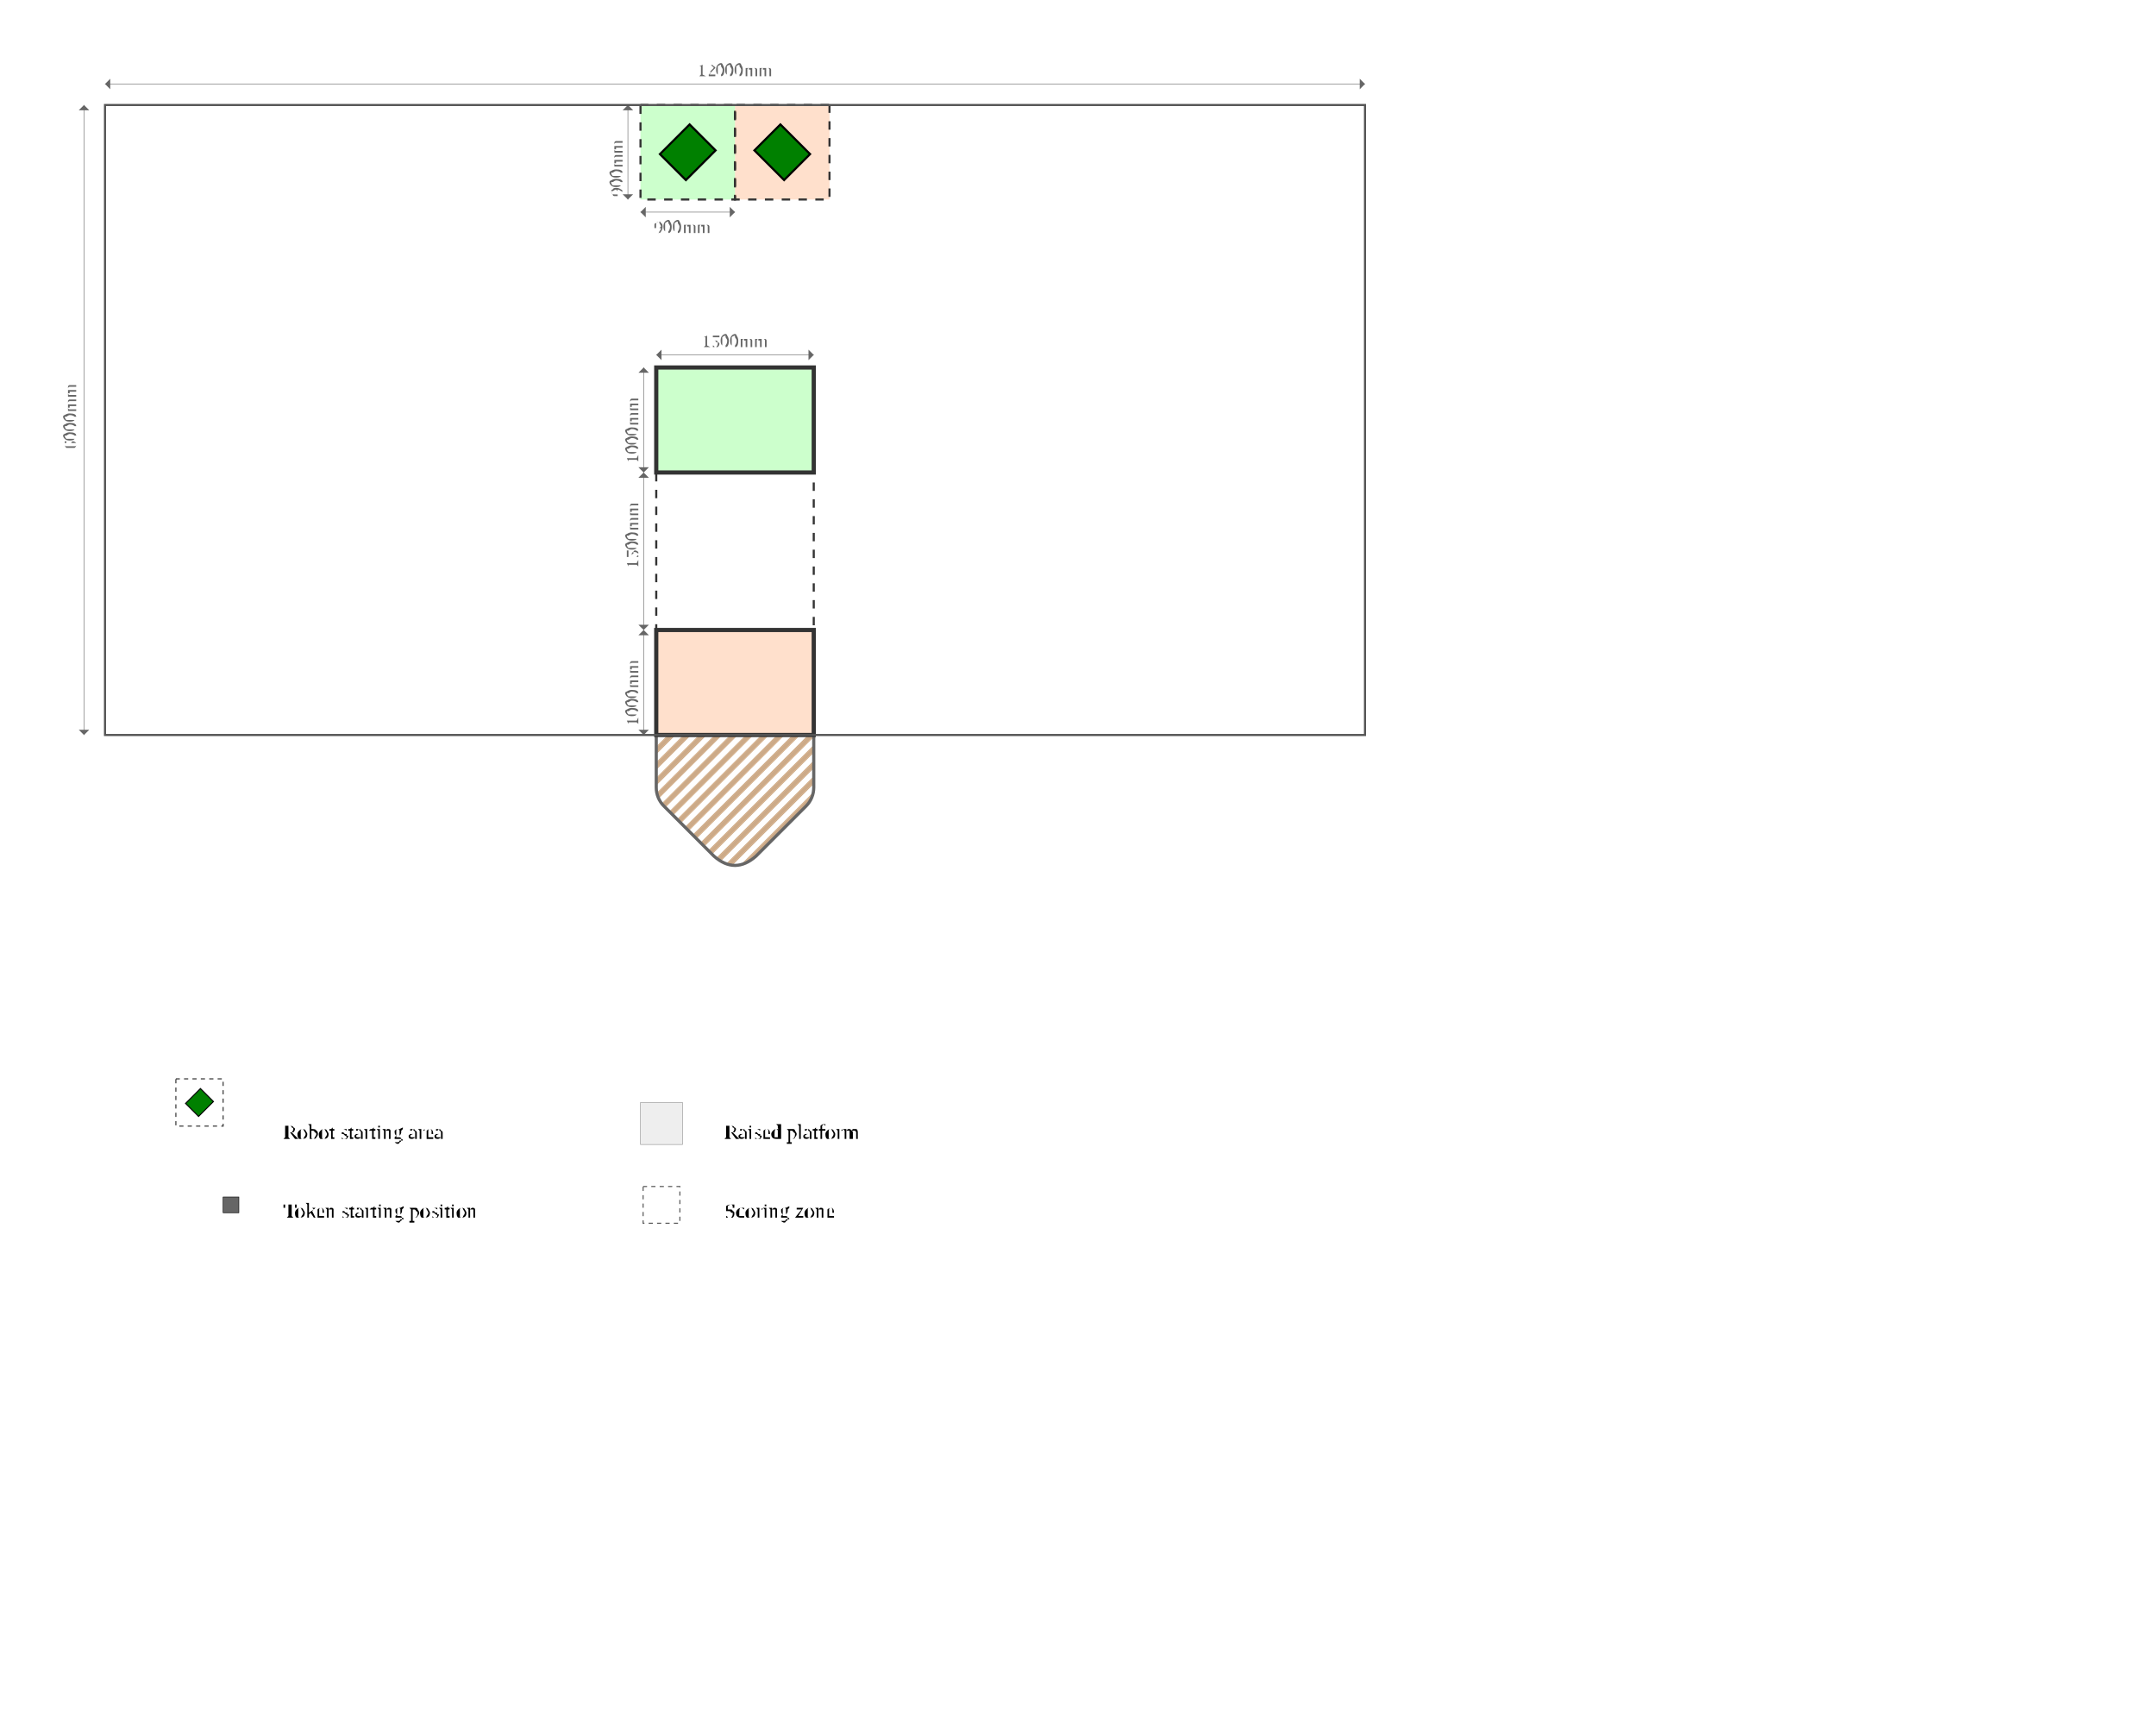
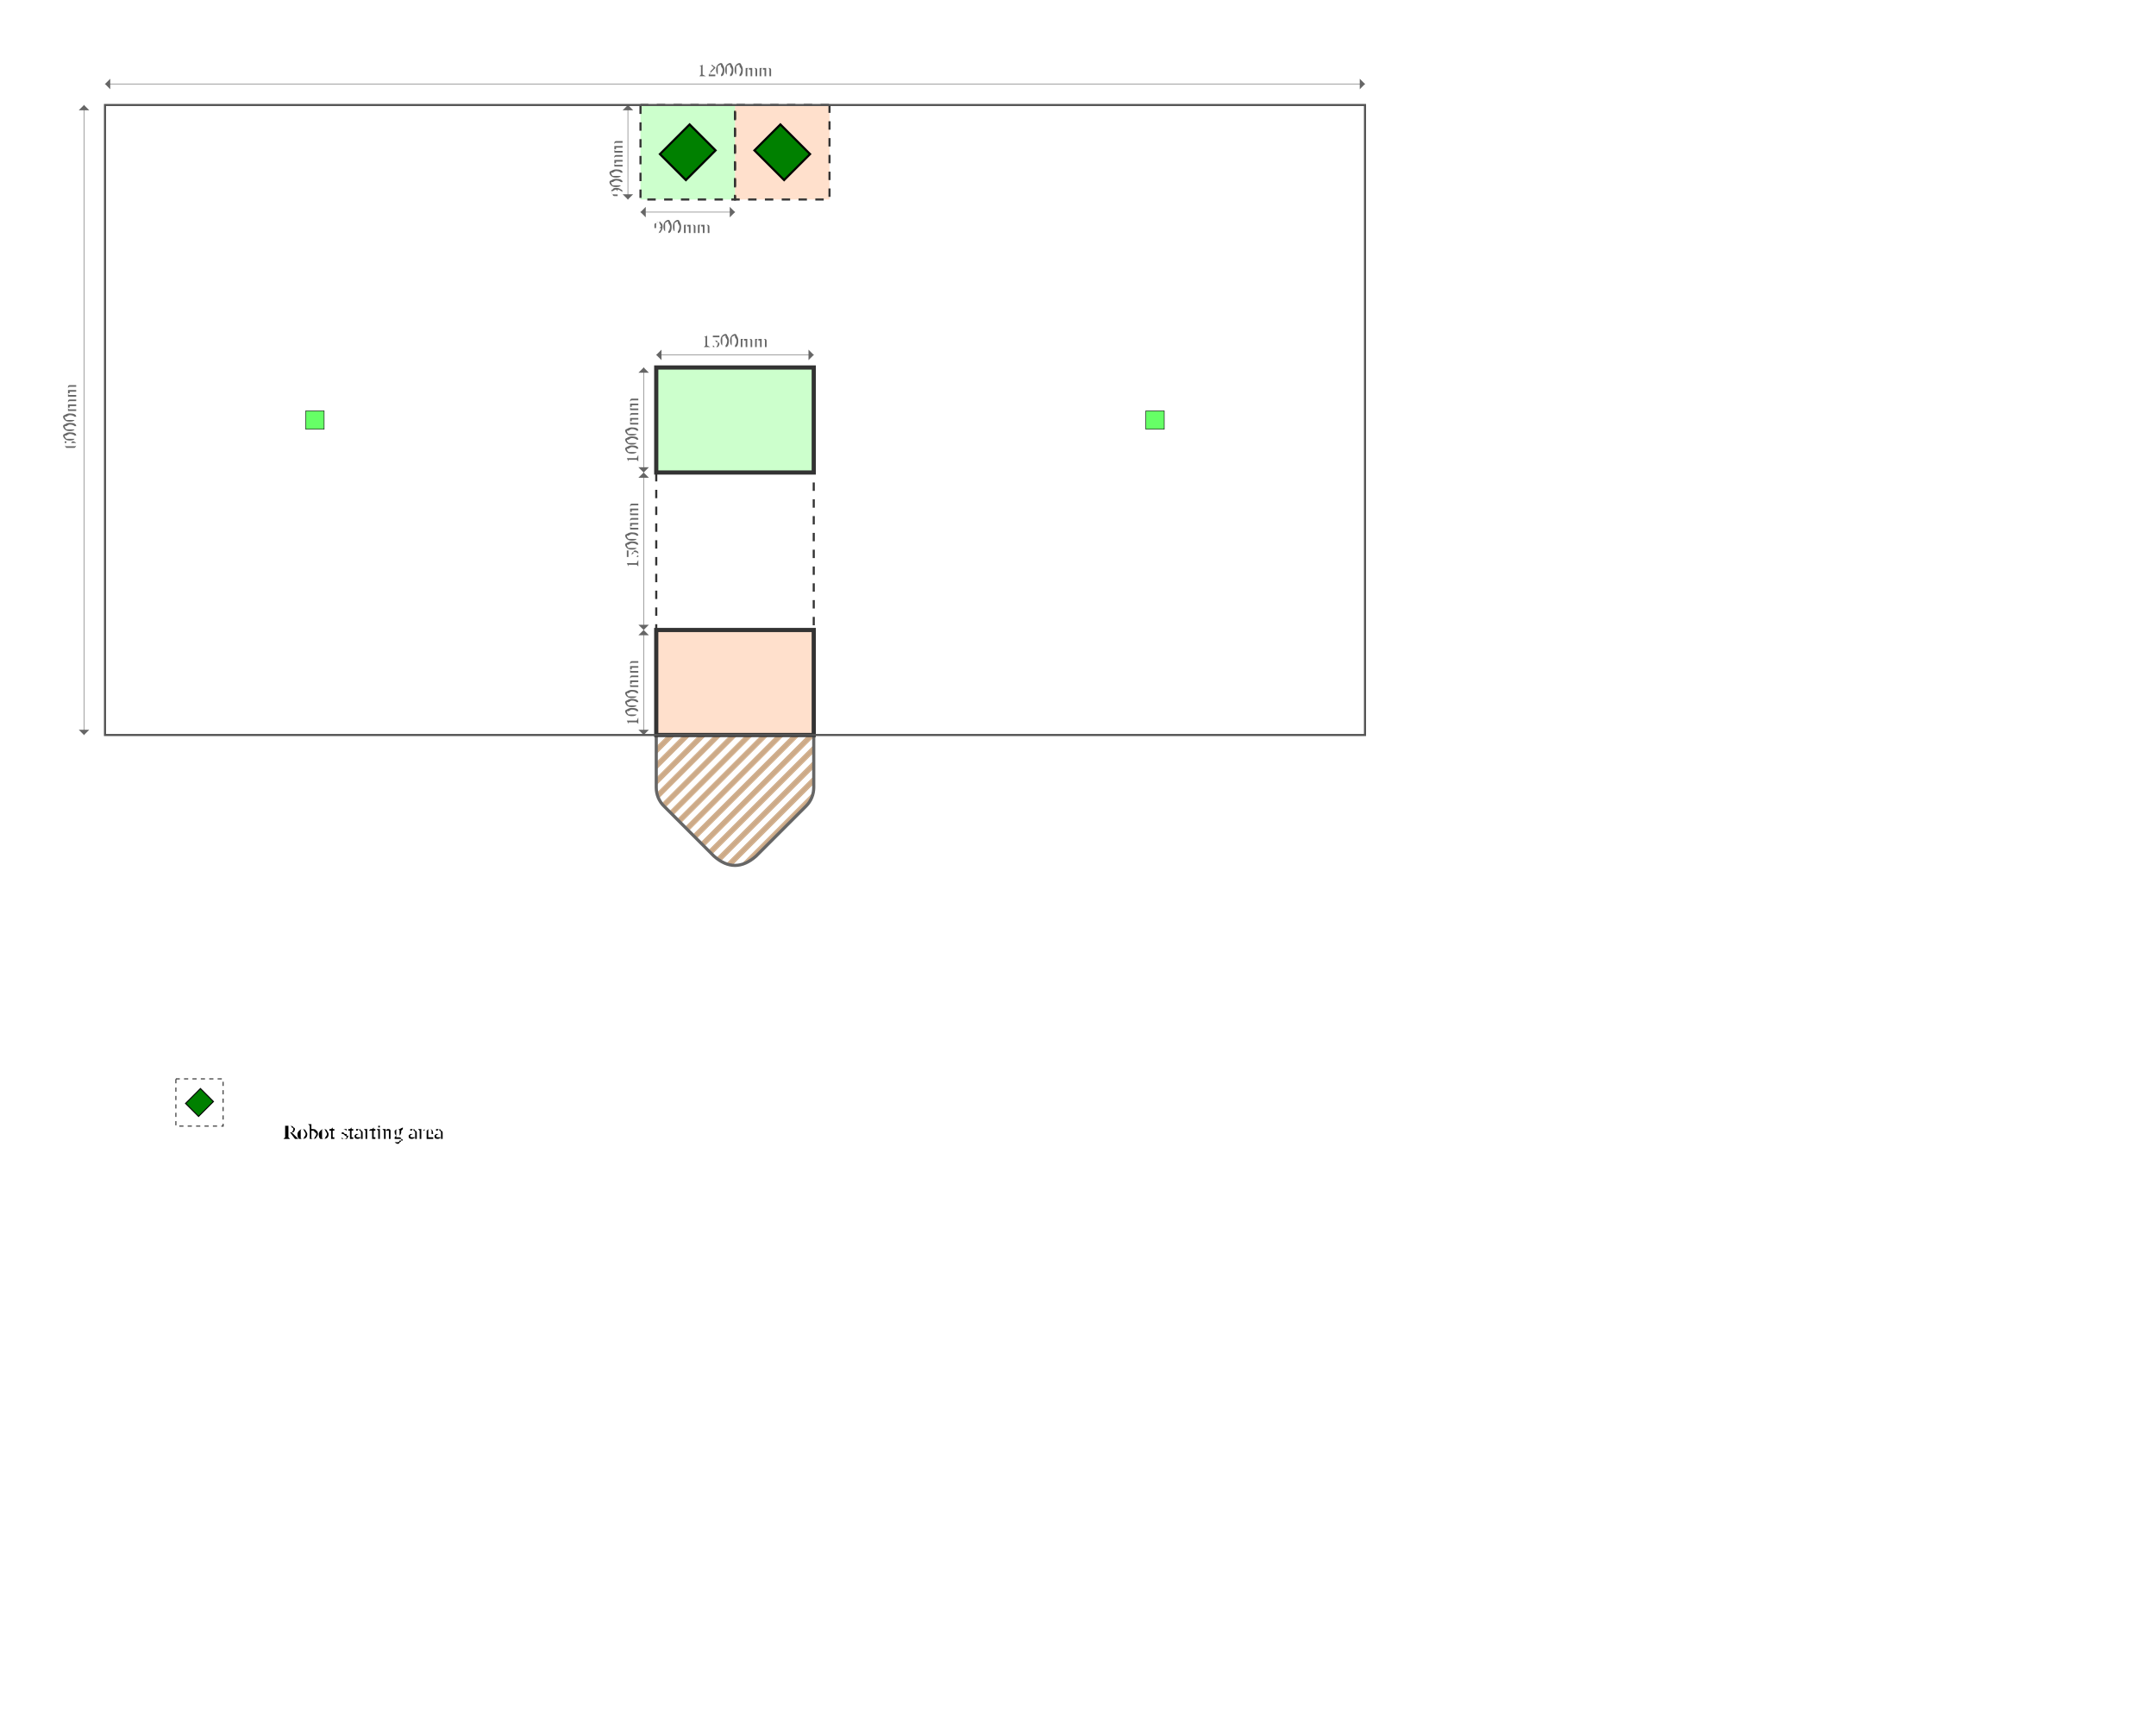
<svg xmlns="http://www.w3.org/2000/svg" xmlns:xlink="http://www.w3.org/1999/xlink" version="1.1" baseProfile="full" width="1540" height="1240">
  <style type="text/css">
    
- 
      .arena-wall {
          fill: none;
          stroke: #555;
          stroke-width: .02;
      }

      .platform {
          fill: #eee;
          stroke: #777;
          stroke-width: .02;
      }

      #robot {
          fill: green;
          fill-opacity: 1;
          stroke: black;
          stroke-width: 0.02;
      }

      .corner {
          fill-opacity: 0.2;
      }
      .corner-0 {
          fill: #00ff00;
      }
      .corner-1 {
          fill: #ff6600;
      }
-       .corner-2 {
-           fill: #ff00ff;
-       }
-       .corner-3 {
-           fill: #ffff00;
-       }

-       #token {
+       .container {
          fill-opacity: 0.6;
          stroke: black;
          stroke-width: 0.005;
      }

      .starting-area {
          stroke: #333;
          stroke-width: 0.02;
          /*stroke-dasharray: 0.141, 0.141;*/
          stroke-dasharray: 0.08 0.08;
          stroke-dashoffset: -50%;
      }

      .docking-area {
          fill: none;
          stroke: #333;
          stroke-width: 0.02;
          stroke-dasharray: 0.08 0.08;
          stroke-dashoffset: -50%;
      }

      .raised-area {
          fill-opacity: 0.2;
          stroke: #333;
          stroke-width: 0.04;
      }

      .prow {
          fill: url(#diagonal-hatch);
          stroke: #666;
          stroke-width: 0.03;
          stroke-linejoin: round;
-       }
- 
-       .scoring-zone {
-           stroke: #555;
-           stroke-width: 0.02;
-           stroke-dasharray: 0.08 0.08;
-           stroke-dashoffset: -50%;
-           fill: none;
      }

      .dimension line {
        stroke: #666;
        stroke-width: 0.005;
        marker-start: url(#dimension-arrow-head-start);
        marker-end: url(#dimension-arrow-head-end);
      }

      .dimension text {
        fill: #666;
        font-size: 0.175px;
      }
      .dimension text.above {
        text-anchor: middle;
      }
      .dimension text.left-rotated {
        text-anchor: middle;
        transform: rotate(-90deg);
      }
      .dimension text.left {
        text-anchor: end;
        dominant-baseline: middle;
      }
      .dimension text.right {
        text-anchor: start;
        dominant-baseline: middle;
      }

      .dimension-arrow-head {
        fill: #666;
      }

      .dimension-guide {
        stroke: #666;
        stroke-width: 0.01;
        stroke-dasharray: 0.003 0.04;
        stroke-linecap: round;
        fill: none;
      }

      .legend-label {
        font-size: 0.2px;
        text-anchor: start;
        dominant-baseline: middle;
      }

    
  </style>
  <defs>
    <pattern id="diagonal-hatch" patternUnits="objectBoundingBox" width="1" height="1" patternTransform="scale(0.07) rotate(45)">
      <rect width="0.75" height="2" x="0" y="0" style="fill:#ca8; stroke:none" />
    </pattern>
    <rect width="0.35" height="0.4" x="-0.175" y="-0.2" id="robot" />
    <g id="starting-area">
      <rect width="0.9" height="0.9" x="-0.45" y="-0.45" class="starting-area" />
      <g transform="rotate(45)">
        <use xlink:href="#robot" />
      </g>
    </g>
-     <rect width="0.15" height="0.15" x="-0.075" y="-0.075" id="token" />
-     <g id="token-group">
-       <use xlink:href="#token" transform="translate(-0.9357 0)" />
-       <use xlink:href="#token" transform="translate(0 0)" />
-       <use xlink:href="#token" transform="translate(0.9357 0)" />
-     </g>
-     <g id="token-corner" transform="translate(4.2 0.575)">
-       <use xlink:href="#token-group" transform="translate(-1.404 0)" />
-       <use xlink:href="#token-group" transform="translate(-1.404  0) rotate(90 -2.2214 0)" />
-     </g>
-     <g id="scoring-zones">
-       <rect width="2" height="2" x="-1" y="-1" id="platform" class="platform" />
-       <rect width="6" height="6" x="-3" y="-3" class="scoring-zone" />
-       <line x1="-1" x2="-1" y1="-3" y2="3" class="scoring-zone" />
-       <line x1="1" x2="1" y1="-3" y2="3" class="scoring-zone" />
-       <line x1="-3" x2="3" y1="-1" y2="-1" class="scoring-zone" />
-       <line x1="-3" x2="3" y1="1" y2="1" class="scoring-zone" />
-       <g class="dimension" transform="translate(3 0)">
-         <line x1="0" y1="0" x2="1.2" y2="0" />
-         <text x="0.6" y="0.2" class="above">1200±100mm</text>
-       </g>
-       <g class="dimension" transform="translate(1 0)">
-         <line x1="0" y1="0" x2="2" y2="0" />
-         <text x="1" y="0.2" class="above">2000±100mm</text>
-       </g>
-       <g class="dimension" transform="translate(-1 0)">
-         <line x1="0" y1="0" x2="2" y2="0" />
-         <text x="1" y="0.2" class="above">2000±100mm</text>
-       </g>
-       <g class="dimension" transform="translate(-3 0)">
-         <line x1="0" y1="0" x2="2" y2="0" />
-         <text x="1" y="0.2" class="above">2000±100mm</text>
-       </g>
-       <g class="dimension" transform="translate(0 -3)">
-         <line x1="0" y1="0" x2="0" y2="2" />
-         <text x="-1" y="0.2" class="left-rotated">2000±100mm</text>
-       </g>
-       <g class="dimension" transform="translate(0 1)">
-         <line x1="0" y1="0" x2="0" y2="2" />
-         <text x="-1" y="0.2" class="left-rotated">2000±100mm</text>
-       </g>
-       <g class="dimension" transform="translate(-3 3.1)">
-         <line x1="0" y1="0" x2="6" y2="0" />
-         <text x="3" y="0.2" class="above">6000±200mm</text>
-       </g>
-       <g class="dimension" transform="translate(-3.1 -3)">
-         <line x1="0" y1="0" x2="0" y2="6" />
-         <text x="-3" y="-0.1" class="left-rotated">6000±200mm</text>
-       </g>
+     <rect id="container" width="0.175" height="0.175" x="-0.087" y="-0.087" class="container" />
+     <use id="container-0" xlink:href="#container" class="corner-0" />
+     <use id="container-1" xlink:href="#container" class="corner-1" />
+     <g id="container-side">
+       <use xlink:href="#container-0" transform="translate(4 3)" />
    </g>
    <g id="dimension-arrow-head" transform="scale(0.05)">
      <path d="M0,0 L1,1 L1,-1 L0,0" class="dimension-arrow-head" />
    </g>
    <marker id="dimension-arrow-head-start" orient="auto" markerWidth="1" markerHeight="2" refX="0" refY="1" markerUnits="userSpaceOnUse">
      <use xlink:href="#dimension-arrow-head" transform="translate(0 1)" />
    </marker>
    <marker id="dimension-arrow-head-end" orient="auto" markerWidth="1" markerHeight="2" refX="1" refY="1" markerUnits="userSpaceOnUse">
      <use xlink:href="#dimension-arrow-head" transform="translate(1 1) scale(-1 1)" />
    </marker>
  </defs>
  <rect width="100%" height="100%" fill="white" />
  <g id="arena-space" transform="scale(75)">
    <g id="arena" transform="translate(1 1)">
      <use class="corner corner-0" xlink:href="#starting-area" transform="translate(5.55 0.45)" />
      <use class="corner corner-1" xlink:href="#starting-area" transform="translate(6.45 0.45) rotate(90)" />
      <g class="dimension" transform="translate(6 0) translate(-0.9 1.02)">
        <line x1="0" y1="0" x2="0.9" y2="0" />
        <text x="0.4" y="0.2" class="above">900mm</text>
      </g>
      <g class="dimension" transform="translate(6 0) translate(-1.02 0)">
        <line x1="0" y1="0.9" x2="0" y2="0" />
        <text x="-0.6" y="-0.05" class="left-rotated">900mm</text>
      </g>
      <path d="M5.25,6 V6.5 A0.25 0.25 45 0 0 5.323 6.677 L5.8 7.154 Q6 7.33 6.2 7.154 L6.677 6.677 A0.25 0.25 45 0 0 6.75,6.5 V6" class="prow" />
      <rect width="1.5" height="1" x="5.25" y="5" class="raised-area corner-1" />
      <rect width="1.5" height="1.5" x="5.25" y="3.5" class="docking-area" />
      <rect width="1.5" height="1" x="5.25" y="2.5" class="raised-area corner-0" />
      <g class="dimension" transform="translate(6 5) translate(-0.87 0)">
        <line x1="0" y1="1" x2="0" y2="0" />
        <text x="-0.6" y="-0.05" class="left-rotated">1000mm</text>
      </g>
      <g class="dimension" transform="translate(6 3.5) translate(-0.87 0)">
        <line x1="0" y1="1.5" x2="0" y2="0" />
        <text x="-0.6" y="-0.05" class="left-rotated">1500mm</text>
      </g>
      <g class="dimension" transform="translate(6 2.5) translate(-0.87 0)">
        <line x1="0" y1="1" x2="0" y2="0" />
        <text x="-0.6" y="-0.05" class="left-rotated">1000mm</text>
      </g>
      <g class="dimension" transform="translate(6 2.38)">
        <line x1="-0.75" y1="0" x2="0.75" y2="0" />
        <text x="0" y="-0.075" class="above">1500mm</text>
      </g>
+       <use xlink:href="#container-side" transform="translate(6 0)" />
+       <use xlink:href="#container-side" transform="translate(6 0) scale(-1 1)" />
      <rect width="12" height="6" x="0" y="0" class="arena-wall" />
      <g class="dimension" transform="translate(6 -0.2)">
        <line x1="-6" y1="0" x2="6" y2="0" />
        <text x="0" y="-0.075" class="above">12000mm</text>
      </g>
      <g class="dimension" transform="translate(-0.2 3)">
        <line x1="0" y1="-3" x2="0" y2="3" />
        <text x="0.03" y="-0.075" class="left-rotated">6000mm</text>
      </g>
    </g>
    <g id="legend" transform="translate(2.2 10.8)">
      <g transform="translate(0 0)">
        <use fill="none" xlink:href="#starting-area" transform="scale(0.5) translate(-0.6 -0.6)" />
        <text x="0.5" y="0" class="legend-label">Robot starting area</text>
      </g>
-       <g transform="translate(0 0.75)">
-         <use xlink:href="#token" transform="translate(0 -0.075)" />
-         <text x="0.5" y="0" class="legend-label">Token starting position</text>
-       </g>
-       <g transform="translate(4.2 0)">
-         <use xlink:href="#platform" transform="scale(0.2) translate(-0.5 -0.5)" />
-         <text x="0.5" y="0" class="legend-label">Raised platform</text>
-       </g>
-       <g transform="translate(4.2 0.75)">
-         <rect width="0.7" height="0.7" x="-0.55" y="-0.5" class="scoring-zone" transform="scale(0.5)" />
-         <text x="0.5" y="0" class="legend-label">Scoring zone</text>
-       </g>
    </g>
  </g>
</svg>
